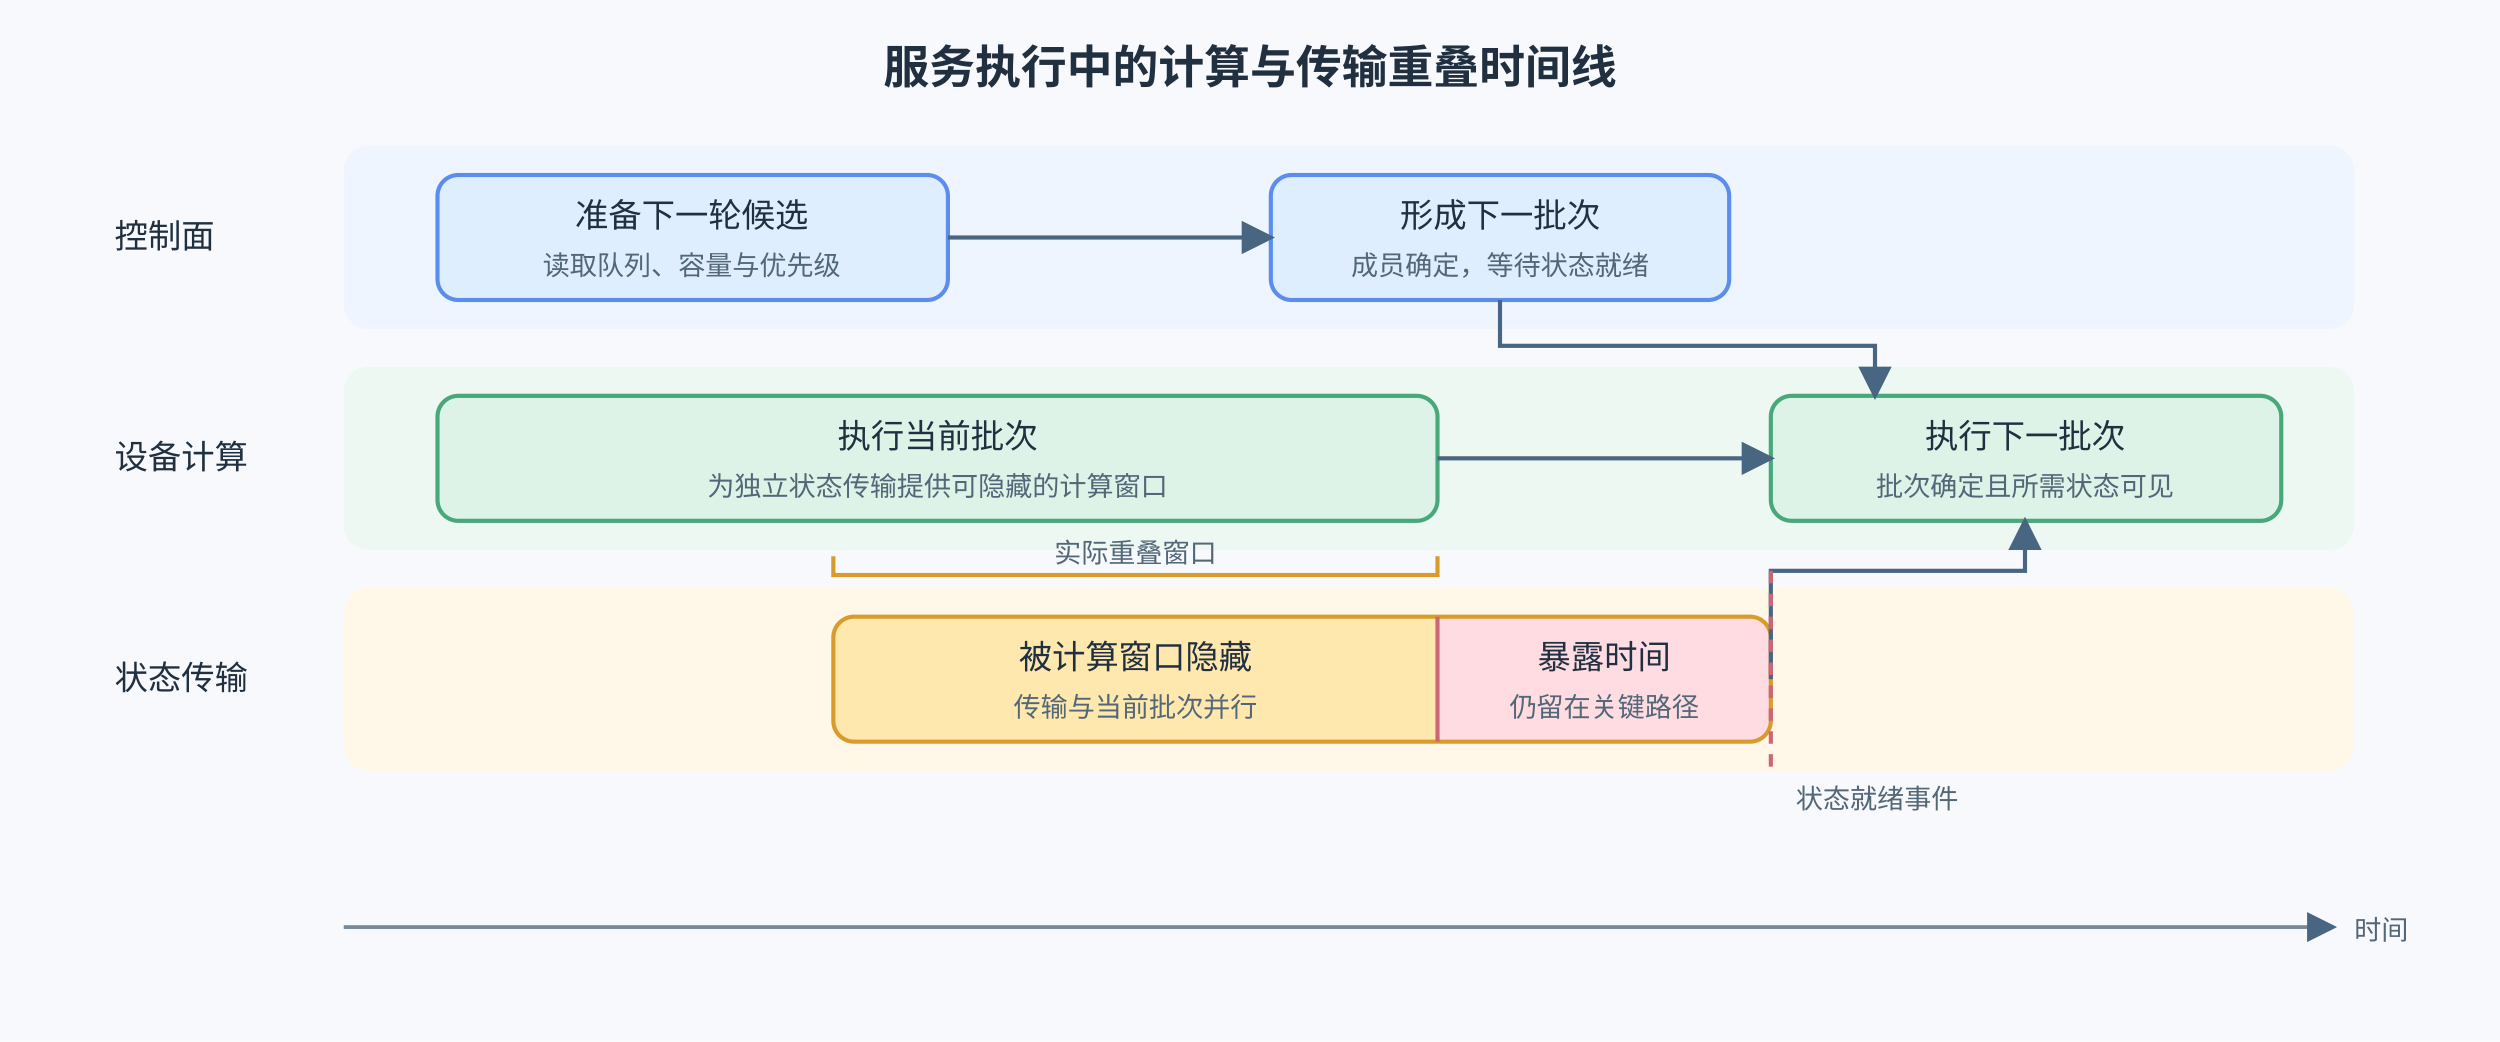
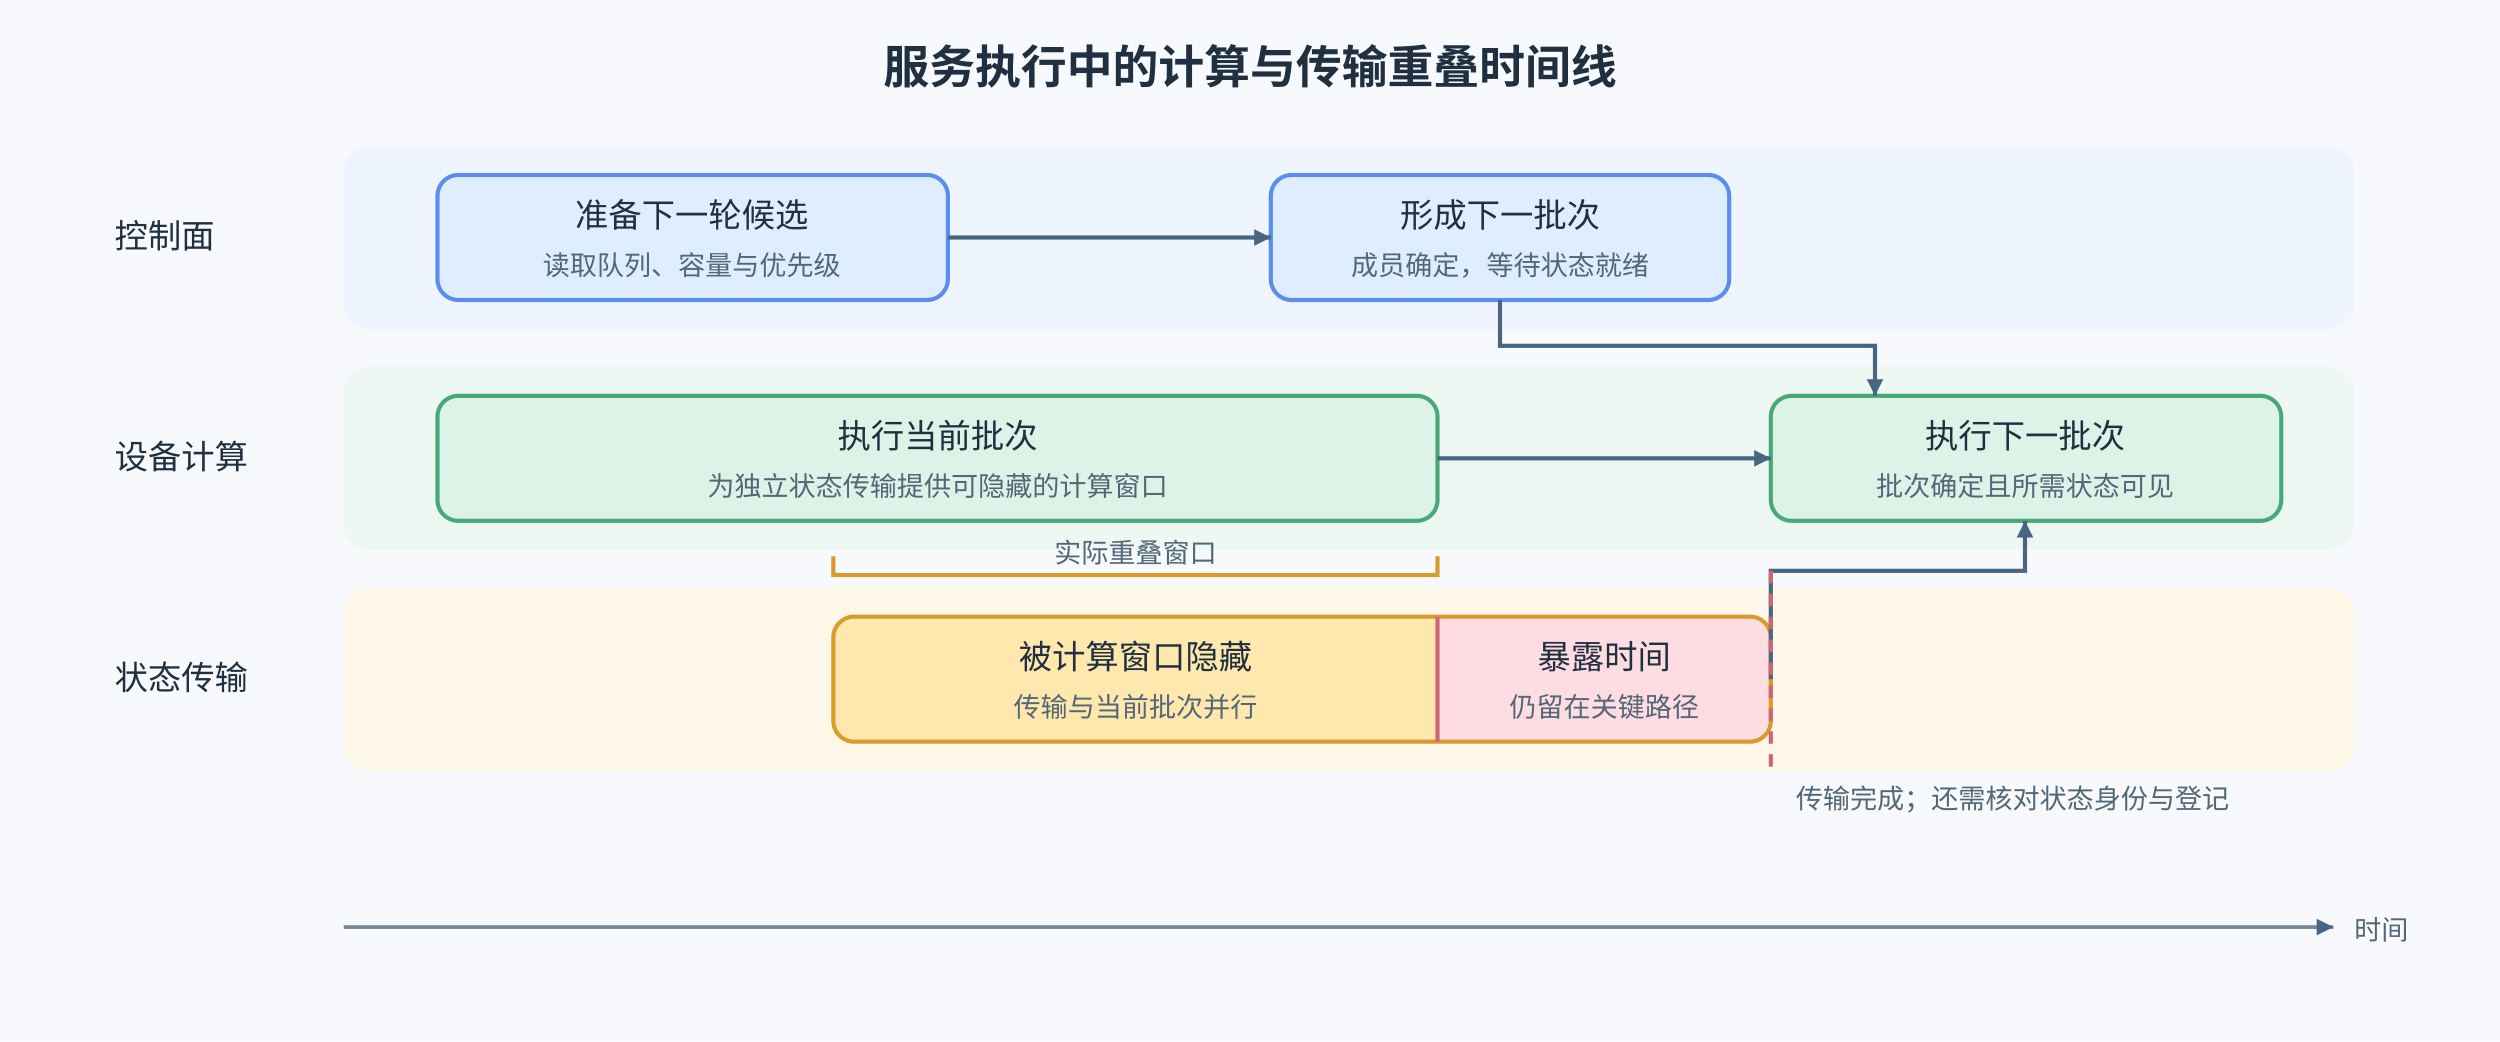
<svg xmlns="http://www.w3.org/2000/svg" width="1200" height="500" viewBox="0 0 1200 500" role="img" aria-labelledby="title desc">
  <defs>
-     <marker id="arrow" markerWidth="8" markerHeight="8" refX="7" refY="4" orient="auto">
+     <marker id="arrow" markerUnits="userSpaceOnUse" markerWidth="8" markerHeight="8" refX="8" refY="4" orient="auto">
      <path d="M0 0L8 4L0 8Z" fill="#486581" />
    </marker>
-     <style>.t{font-family:"Noto Sans SC","Microsoft YaHei",sans-serif;fill:#203040}.h{font-size:22px;font-weight:700}.b{font-size:16px}.s{font-size:13px;fill:#526777}.dep{fill:none;stroke:#486581;stroke-width:2;marker-end:url(#arrow)}.event{fill:none;stroke:#cc6677;stroke-width:2;stroke-dasharray:6 5}</style>
+     <style>.t{font-family:"Noto Sans CJK SC","Microsoft YaHei",sans-serif;font-weight:400;fill:#203040}.h{font-size:22px;font-weight:700}.b{font-size:16px}.s{font-size:13px;fill:#526777}.dep{fill:none;stroke:#486581;stroke-width:2;marker-end:url(#arrow)}.event{fill:none;stroke:#cc6677;stroke-width:2;stroke-dasharray:6 5}</style>
  </defs>
  <rect width="1200" height="500" fill="#f7f9fc" />
  <text x="600" y="40" text-anchor="middle" class="t h">服务执行中的计算与传输重叠时间线</text>
  <rect x="165" y="70" width="965" height="88" rx="12" fill="#eef5ff" />
  <rect x="165" y="176" width="965" height="88" rx="12" fill="#edf8f2" />
  <rect x="165" y="282" width="965" height="88" rx="12" fill="#fff8e9" />
  <text x="55" y="119" class="t b">控制面</text>
  <text x="55" y="225" class="t b">设备计算</text>
  <text x="55" y="331" class="t b">状态传输</text>
  <rect x="210" y="84" width="245" height="60" rx="10" fill="#dfeeff" stroke="#5b8def" stroke-width="2" />
  <text x="332" y="109" text-anchor="middle" class="t b">准备下一轮候选</text>
  <text x="332" y="132" text-anchor="middle" class="t s">读取队列、容量与优先级</text>
  <rect x="610" y="84" width="220" height="60" rx="10" fill="#dfeeff" stroke="#5b8def" stroke-width="2" />
  <text x="720" y="109" text-anchor="middle" class="t b">形成下一批次</text>
  <text x="720" y="132" text-anchor="middle" class="t s">成员确定，等待状态就绪</text>
  <path d="M455 114H610" class="dep" />
  <rect x="210" y="190" width="480" height="60" rx="10" fill="#def3e8" stroke="#48a879" stroke-width="2" />
  <text x="450" y="215" text-anchor="middle" class="t b">执行当前批次</text>
  <text x="450" y="238" text-anchor="middle" class="t s">为独立状态传输提供可隐藏的计算窗口</text>
  <rect x="850" y="190" width="245" height="60" rx="10" fill="#def3e8" stroke="#48a879" stroke-width="2" />
  <text x="972" y="215" text-anchor="middle" class="t b">执行下一批次</text>
  <text x="972" y="238" text-anchor="middle" class="t s">批次确定且所需状态可见</text>
  <path d="M690 220H850" class="dep" />
  <path d="M720 144V166H900V190" class="dep" />
  <clipPath id="transfer-clip">
    <rect x="400" y="296" width="450" height="60" rx="10" />
  </clipPath>
  <g clip-path="url(#transfer-clip)">
    <rect x="400" y="296" width="290" height="60" fill="#ffe8ad" />
    <rect x="690" y="296" width="160" height="60" fill="#ffdce1" />
  </g>
  <rect x="400" y="296" width="450" height="60" rx="10" fill="none" stroke="#d99b2b" stroke-width="2" />
  <line x1="690" y1="296" x2="690" y2="356" stroke="#cc6677" stroke-width="2" />
  <text x="545" y="321" text-anchor="middle" class="t b">被计算窗口隐藏</text>
  <text x="545" y="344" text-anchor="middle" class="t s">传输与当前批次并行</text>
  <text x="770" y="321" text-anchor="middle" class="t b">暴露时间</text>
  <text x="770" y="344" text-anchor="middle" class="t s">仍留在关键路径</text>
  <path d="M850 326V274H972V250" class="dep" />
  <line x1="850" y1="274" x2="850" y2="370" class="event" />
-   <text x="862" y="388" class="t s">状态就绪事件</text>
+   <text x="862" y="388" class="t s">传输完成；还需核对状态身份与登记</text>
  <path d="M690 267V276H400V267" fill="none" stroke="#d99b2b" stroke-width="2" />
  <text x="545" y="270" text-anchor="middle" class="t s">实际重叠窗口</text>
  <line x1="165" y1="445" x2="1120" y2="445" stroke="#789" stroke-width="1.8" marker-end="url(#arrow)" />
  <text x="1130" y="451" class="t s">时间</text>
</svg>
